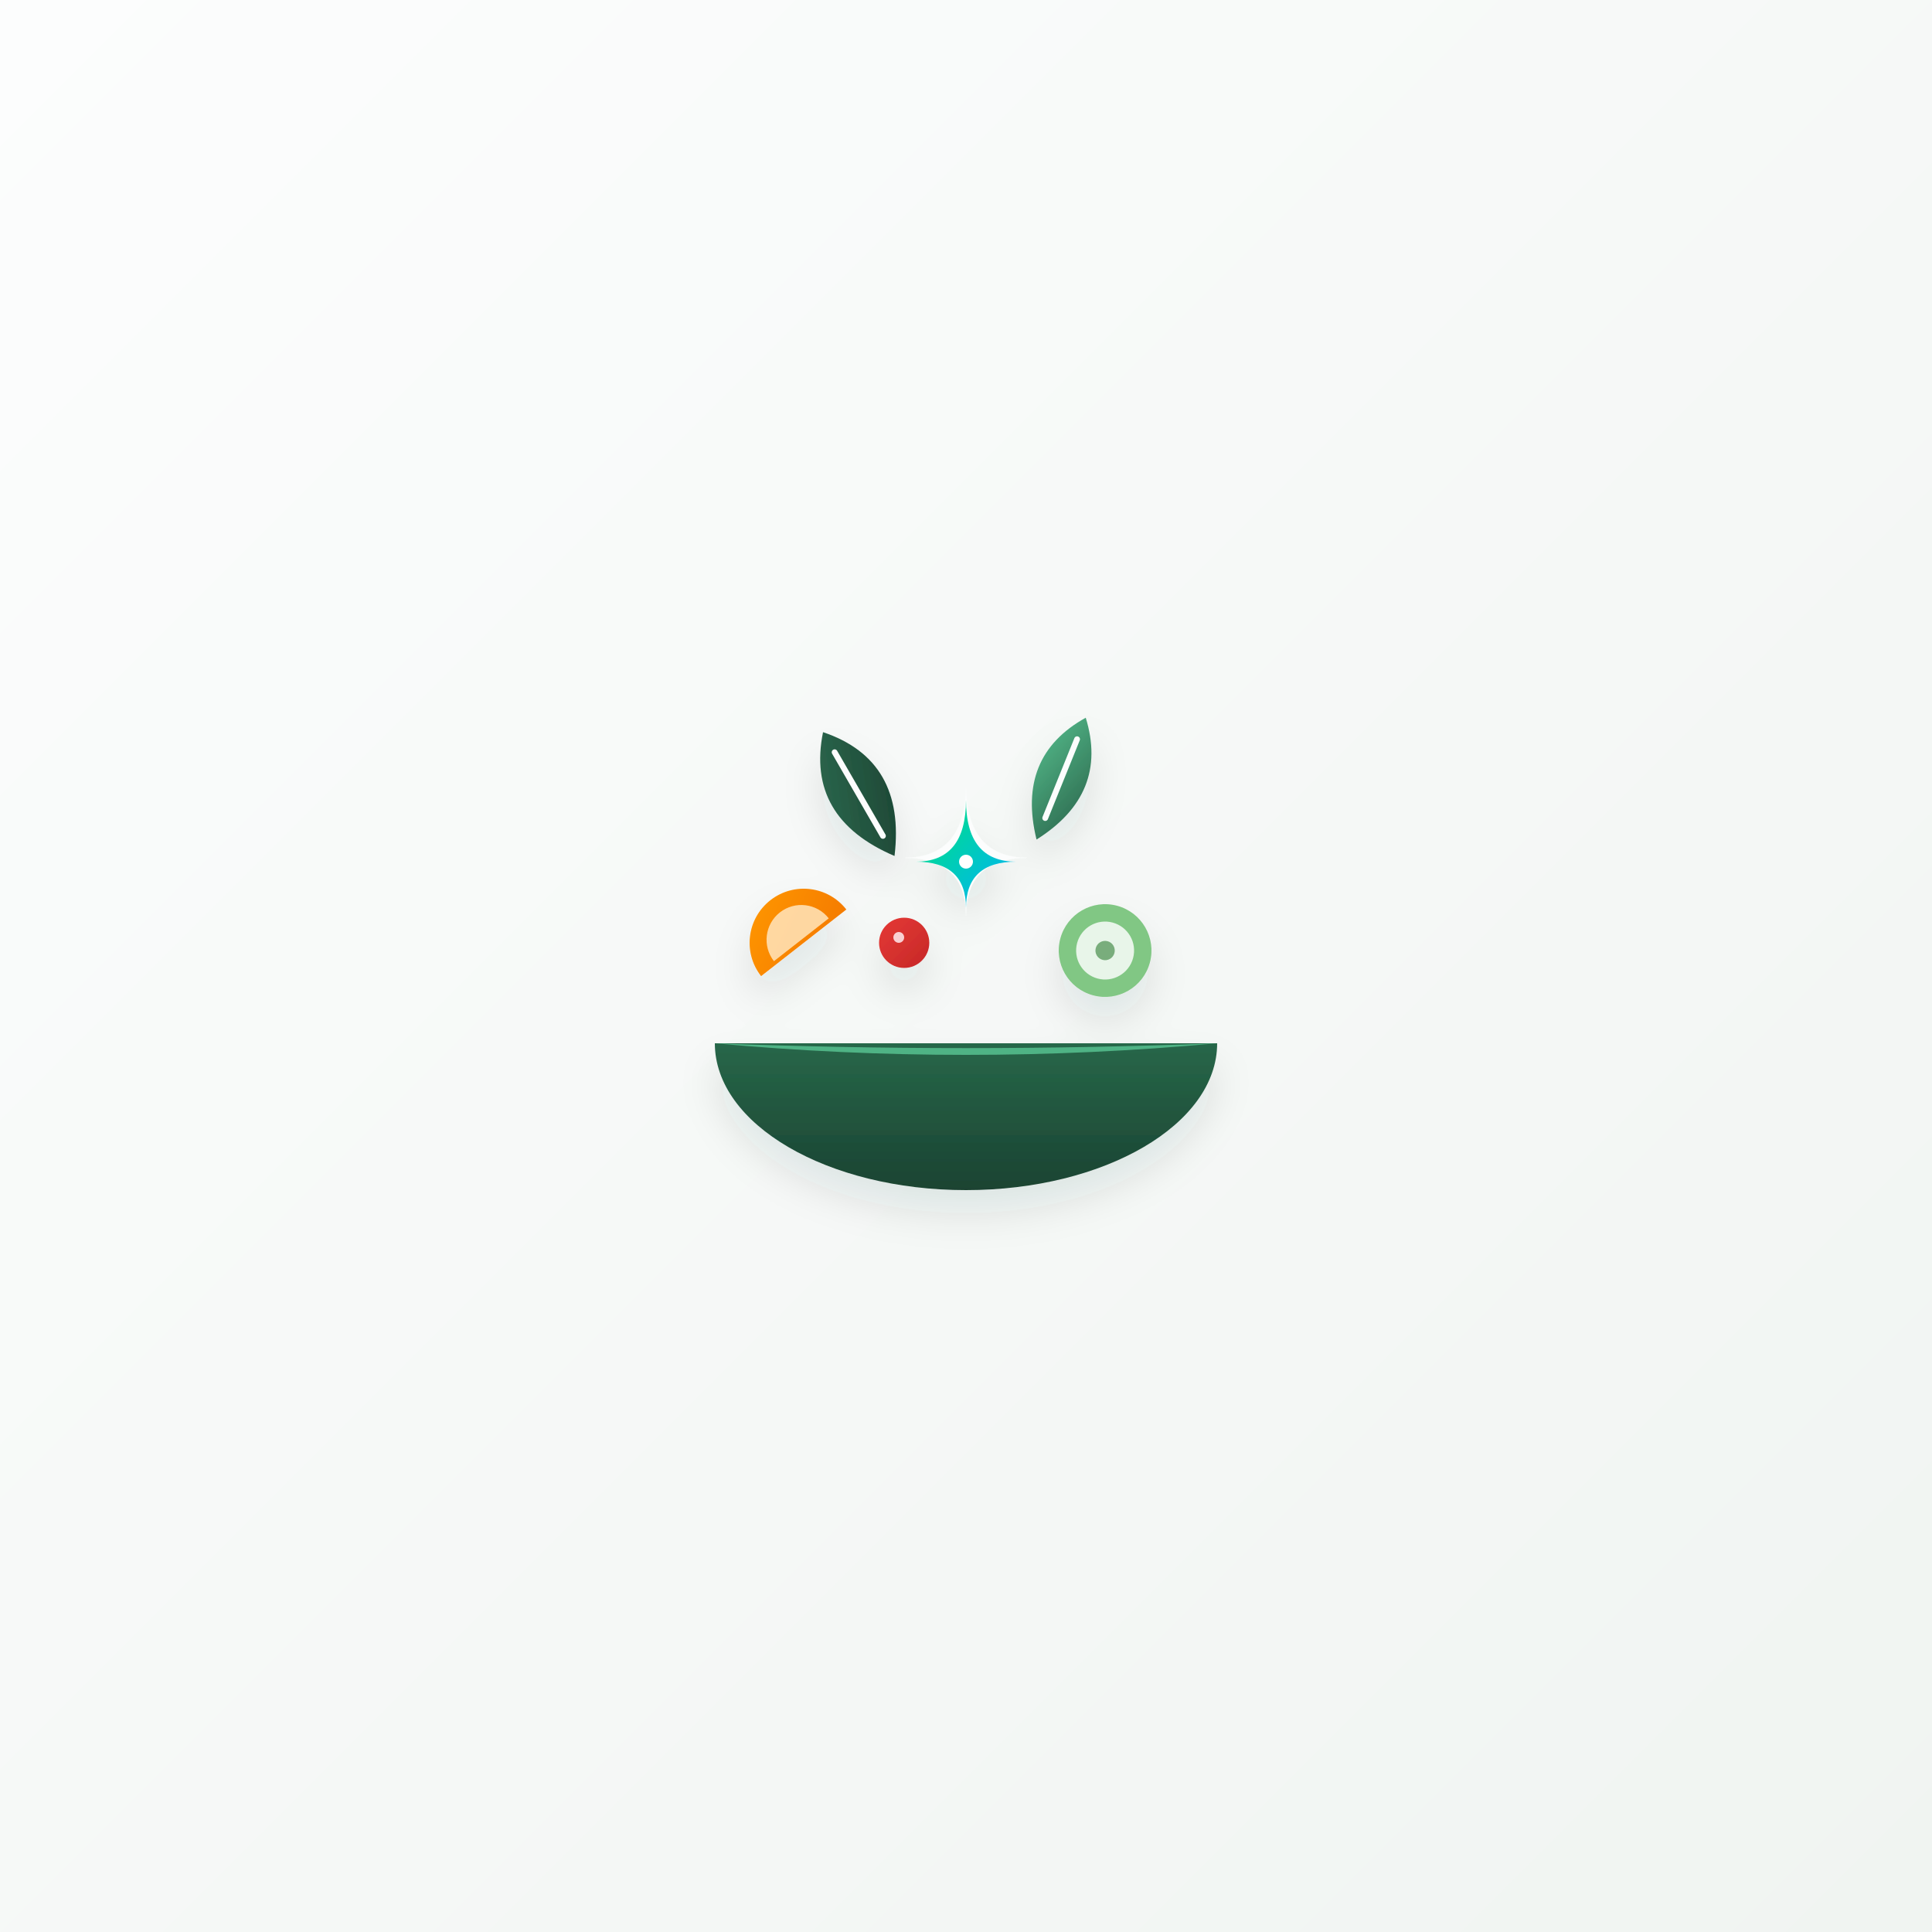
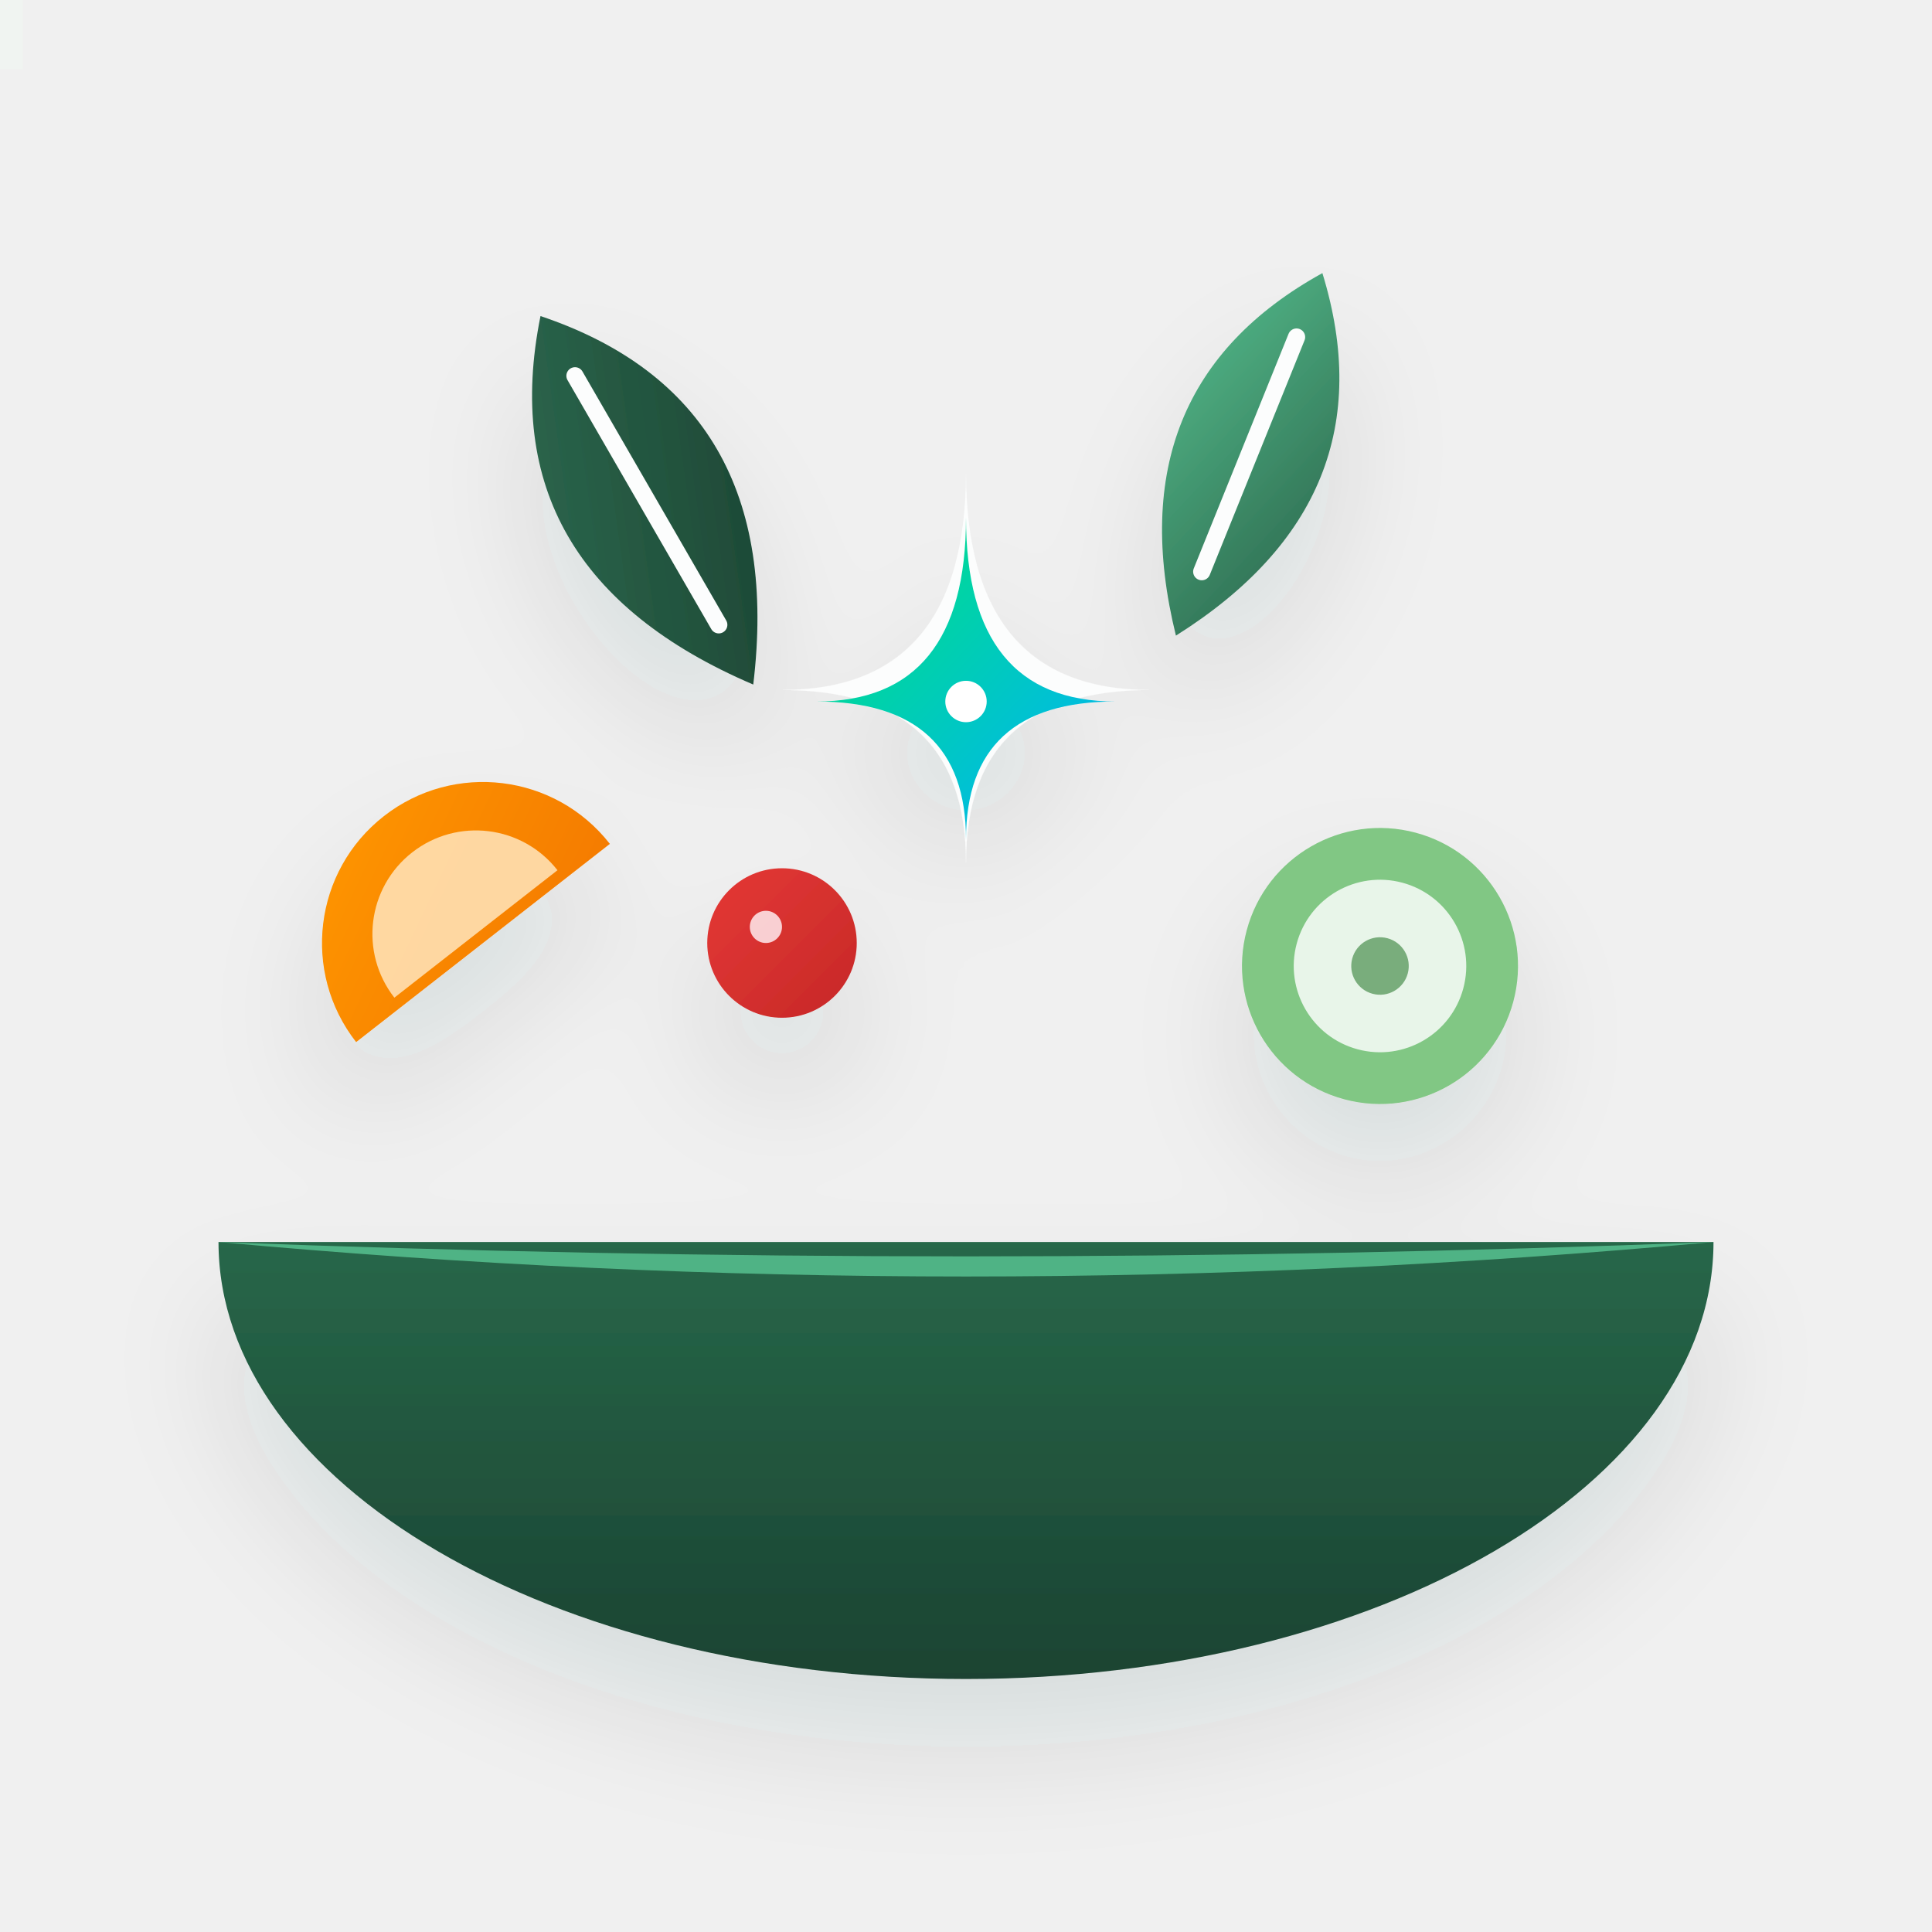
- <svg xmlns="http://www.w3.org/2000/svg" viewBox="0 0 500 500">
+ <svg xmlns="http://www.w3.org/2000/svg" viewBox="166 162 168 168">
  <defs>
    <linearGradient id="bgGrad" x1="0%" y1="0%" x2="100%" y2="100%">
      <stop offset="0%" stop-color="#FCFDFD" />
      <stop offset="100%" stop-color="#F0F4F1" />
    </linearGradient>
    <linearGradient id="bowlGrad" x1="0%" y1="0%" x2="0%" y2="100%">
      <stop offset="0%" stop-color="#276749" />
      <stop offset="100%" stop-color="#1B4332" />
    </linearGradient>
    <linearGradient id="leafDark" x1="0%" y1="0%" x2="100%" y2="100%">
      <stop offset="0%" stop-color="#2D6A4F" />
      <stop offset="100%" stop-color="#1B4332" />
    </linearGradient>
    <linearGradient id="leafLight" x1="0%" y1="0%" x2="100%" y2="100%">
      <stop offset="0%" stop-color="#52B788" />
      <stop offset="100%" stop-color="#2D6A4F" />
    </linearGradient>
    <linearGradient id="orangeGrad" x1="0%" y1="0%" x2="100%" y2="100%">
      <stop offset="0%" stop-color="#FF9800" />
      <stop offset="100%" stop-color="#F57C00" />
    </linearGradient>
    <linearGradient id="berryGrad" x1="0%" y1="0%" x2="100%" y2="100%">
      <stop offset="0%" stop-color="#E53935" />
      <stop offset="100%" stop-color="#C62828" />
    </linearGradient>
    <linearGradient id="starGrad" x1="0%" y1="0%" x2="100%" y2="100%">
      <stop offset="0%" stop-color="#00E676" />
      <stop offset="100%" stop-color="#00B0FF" />
    </linearGradient>
    <filter id="softShadow" x="-15%" y="-15%" width="130%" height="130%">
      <feDropShadow dx="0" dy="6" stdDeviation="5" flood-color="#1B4332" flood-opacity="0.1" />
    </filter>
  </defs>
  <rect width="100%" height="100%" fill="url(#bgGrad)" />
  <g transform="translate(250, 270)" filter="url(#softShadow)">
    <g transform="translate(-24, -58) rotate(-30)">
      <path d="M 0 -26 Q -15 -9 0 11 Q 15 -9 0 -26 Z" fill="url(#leafDark)" />
      <path d="M 0 -20 L 0 5" stroke="#FCFDFD" stroke-width="1.5" stroke-linecap="round" />
    </g>
    <g transform="translate(-42, -26) rotate(-38)">
      <path d="M -14 0 A 14 14 0 0 1 14 0 Z" fill="url(#orangeGrad)" />
      <path d="M -9 -1 A 9 9 0 0 1 9 -1 Z" fill="#FFE0B2" opacity="0.9" />
    </g>
    <g transform="translate(-16, -26)">
      <circle cx="0" cy="0" r="6.5" fill="url(#berryGrad)" />
      <circle cx="-1.4" cy="-1.4" r="1.4" fill="#FFEBEE" opacity="0.85" />
    </g>
    <g transform="translate(22, -62) rotate(22)">
      <path d="M 0 -24 Q -13 -8 0 10 Q 13 -8 0 -24 Z" fill="url(#leafLight)" />
      <path d="M 0 -18 L 0 4" stroke="#FCFDFD" stroke-width="1.5" stroke-linecap="round" />
    </g>
    <g transform="translate(36, -24) rotate(15)">
      <circle cx="0" cy="0" r="12" fill="#81C784" />
      <circle cx="0" cy="0" r="7.5" fill="#E8F5E9" />
      <circle cx="0" cy="0" r="2.5" fill="#2E7D32" opacity="0.6" />
    </g>
    <g transform="translate(0, -42)">
      <path d="M 0 -25 Q 0 -6 16 -6 Q 0 -6 0 9 Q 0 -6 -16 -6 Q 0 -6 0 -25 Z" fill="#FCFDFD" />
      <path d="M 0 -21 Q 0 -5 13 -5 Q 0 -5 0 7 Q 0 -5 -13 -5 Q 0 -5 0 -21 Z" fill="url(#starGrad)" />
      <circle cx="0" cy="-5" r="1.8" fill="#FFFFFF" />
    </g>
    <path d="M -65 0 A 65 38 0 0 0 65 0 Z" fill="url(#bowlGrad)" />
    <path d="M -65 0 Q 0 6 65 0 Q 0 2.5 -65 0 Z" fill="#52B788" opacity="0.95" />
  </g>
</svg>
